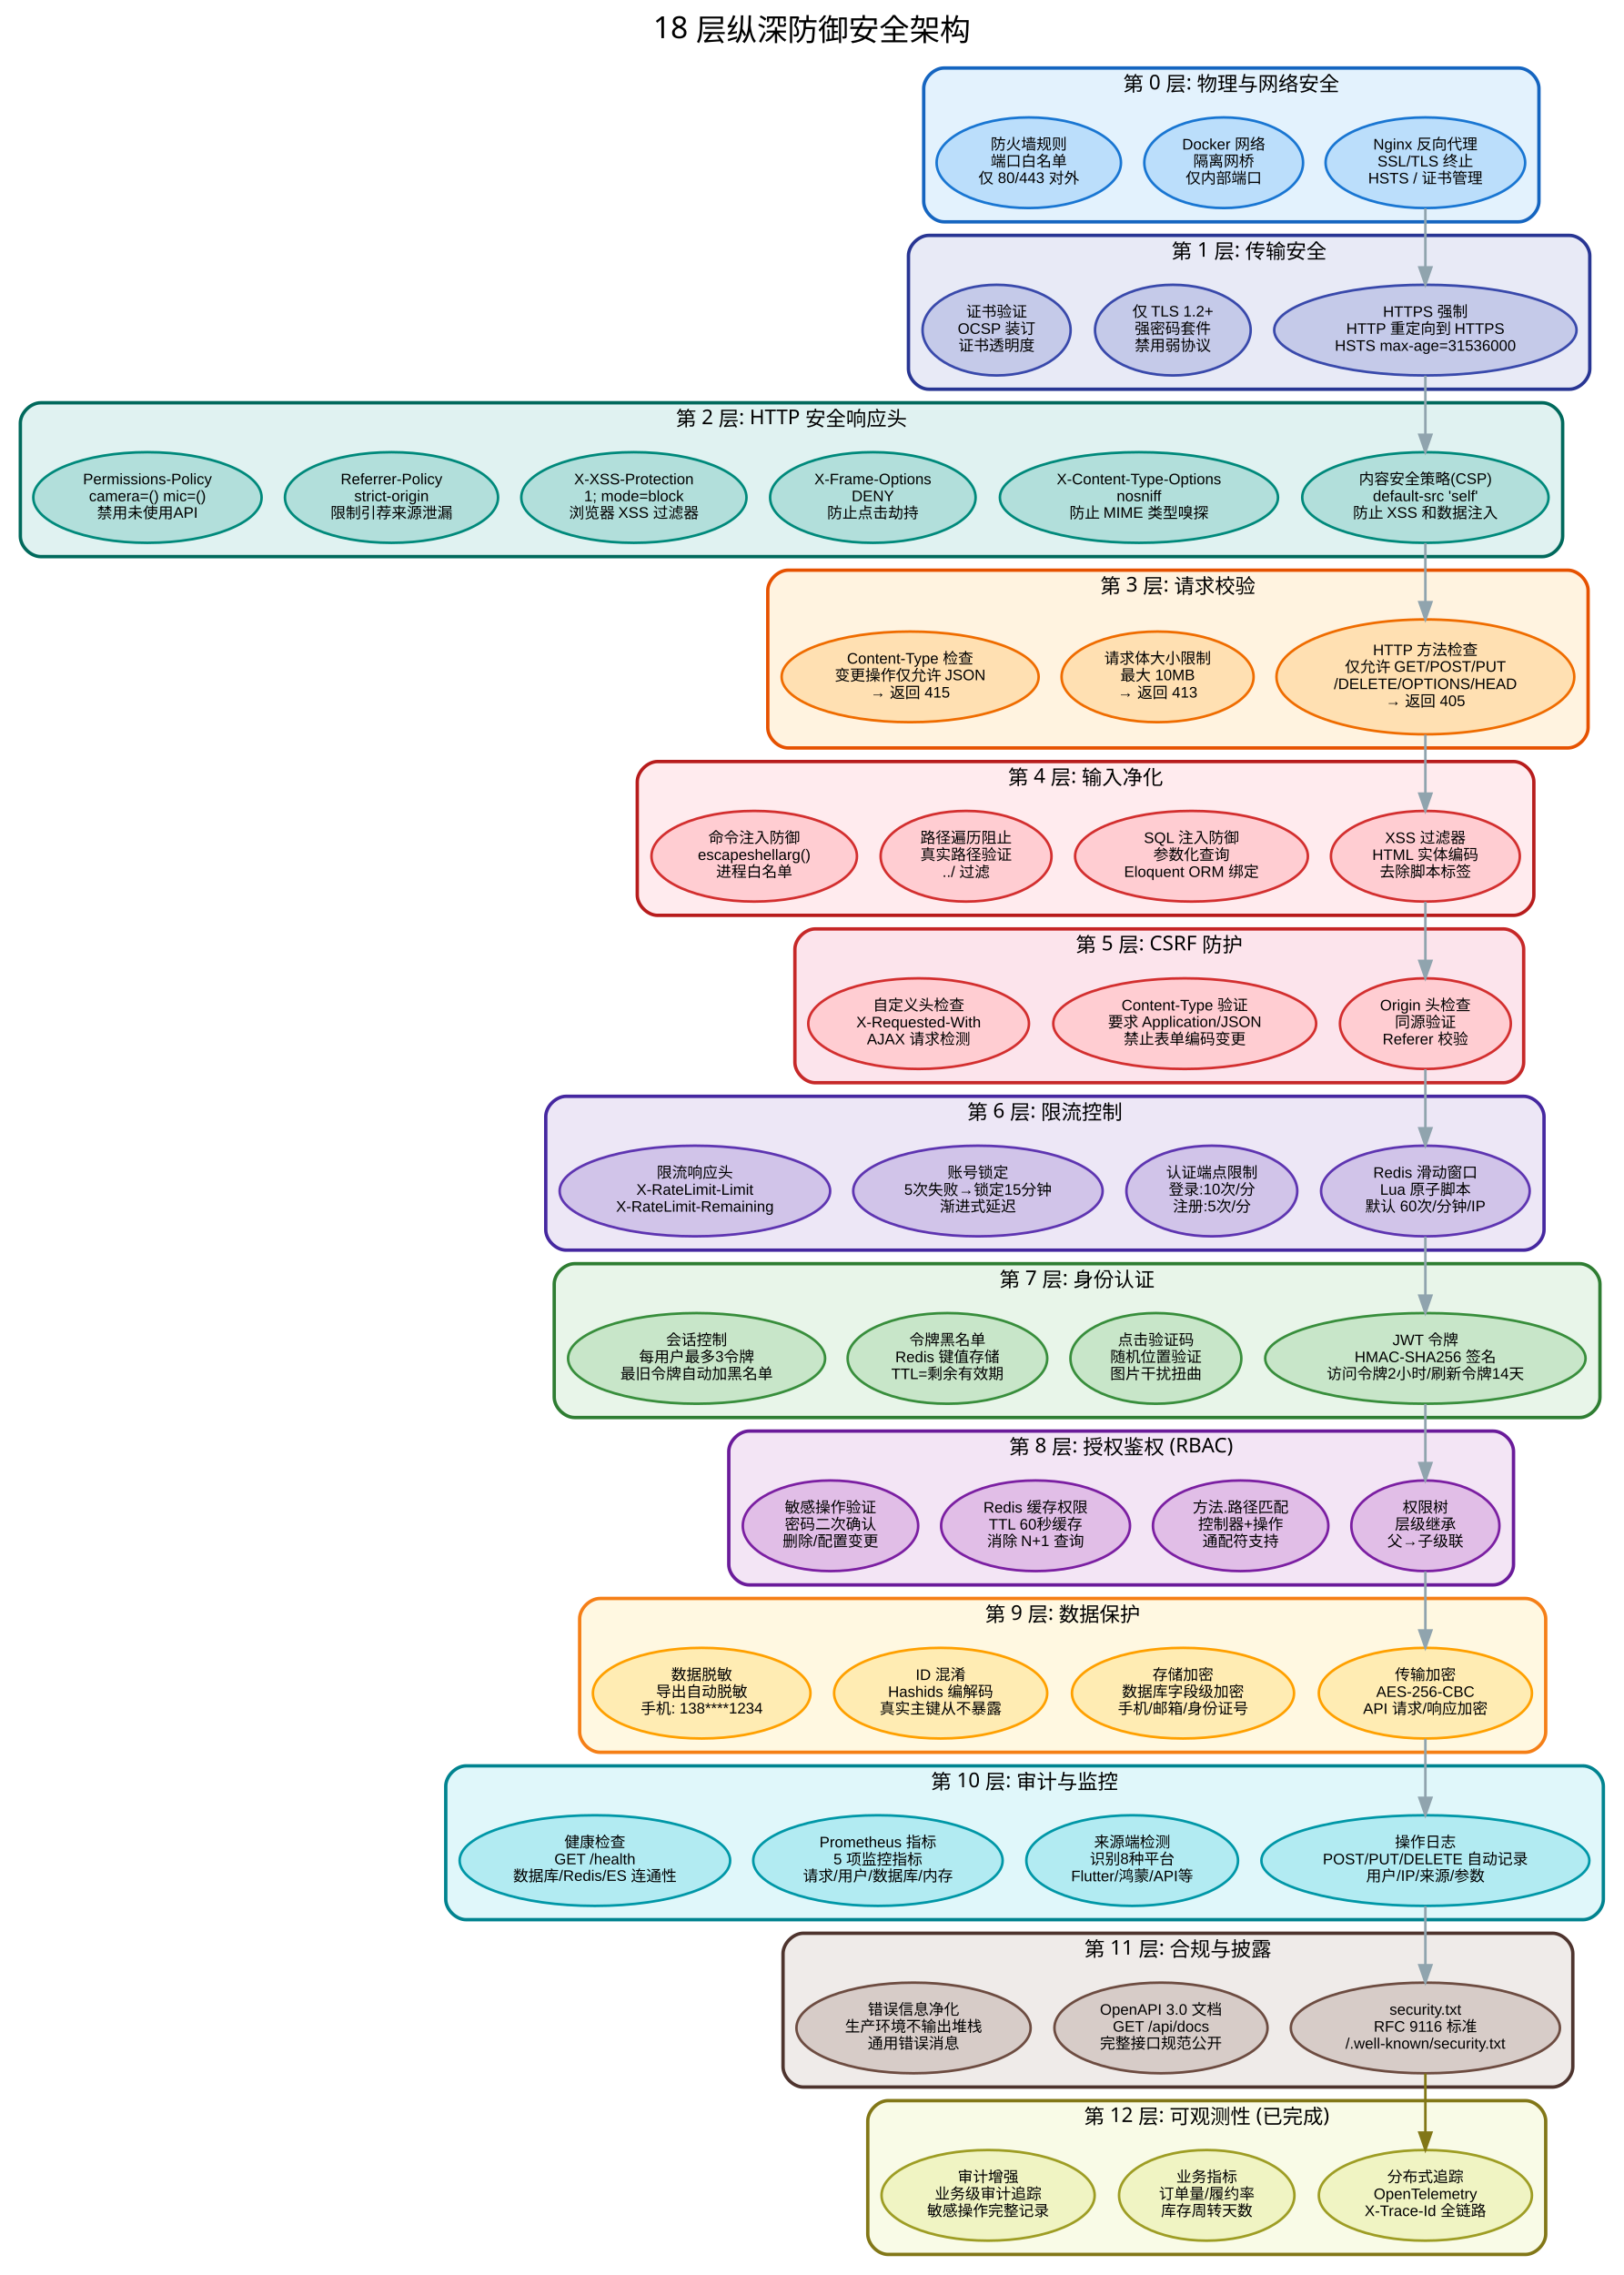
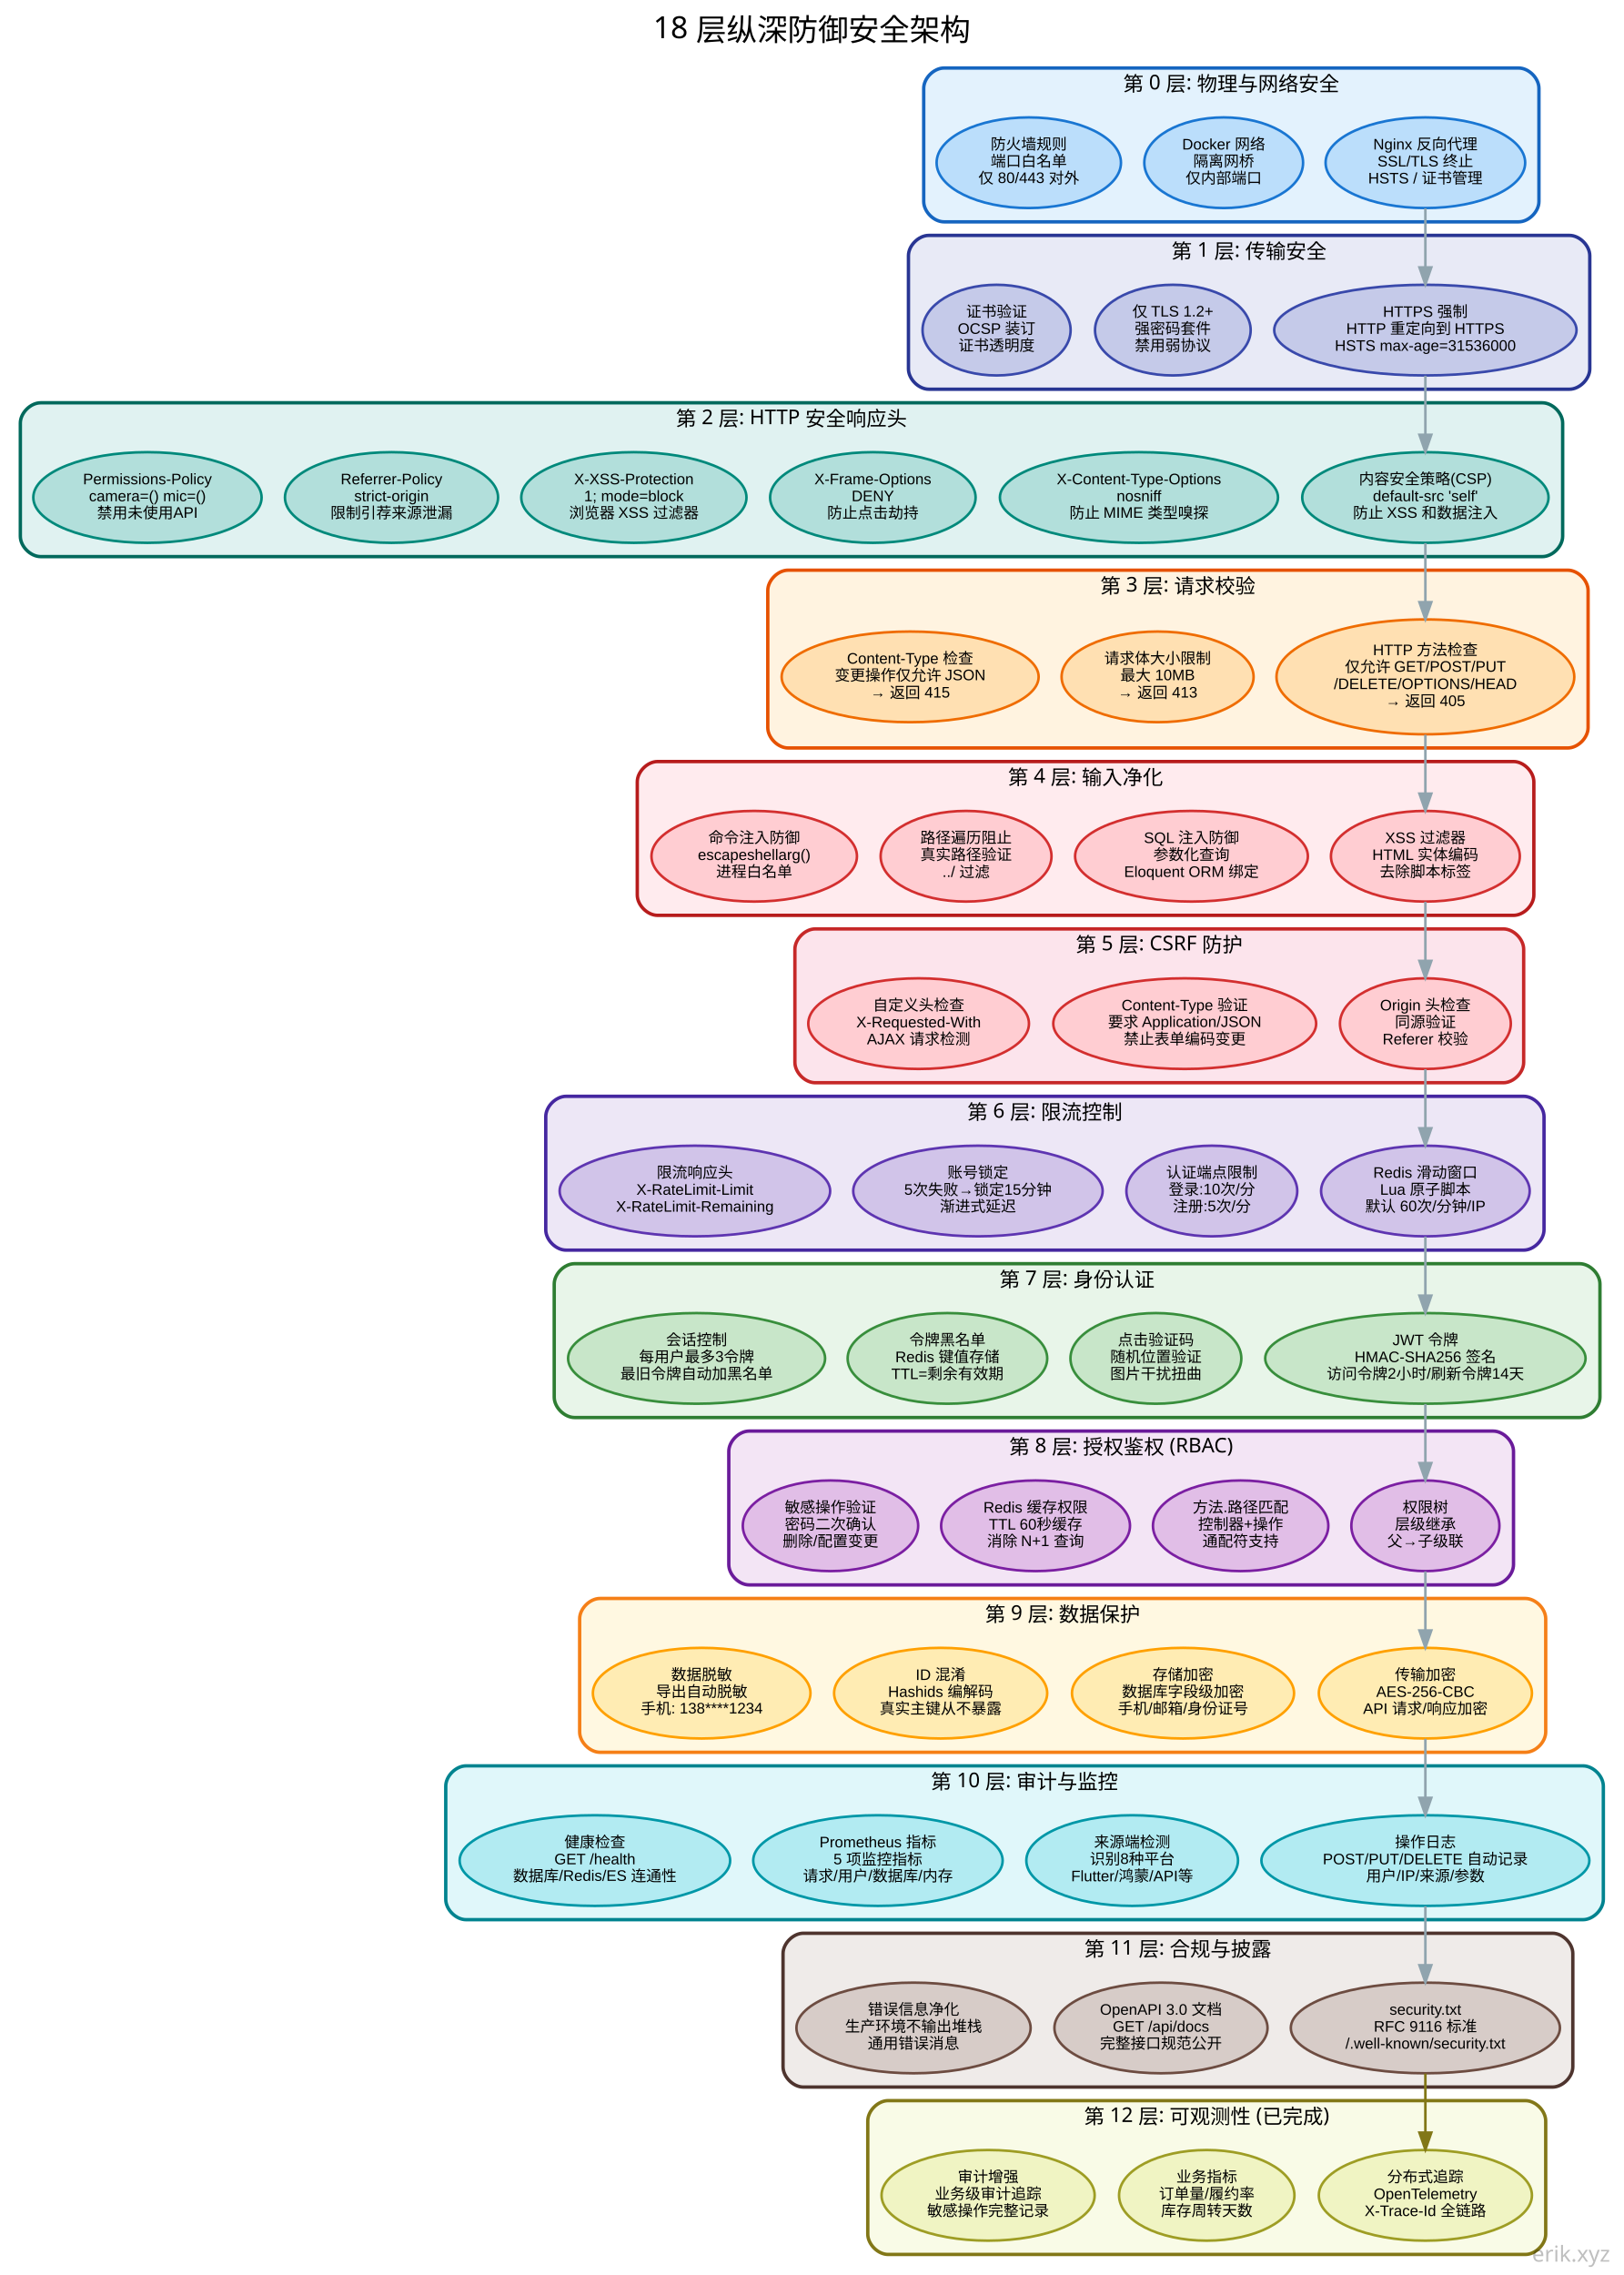
<svg xmlns="http://www.w3.org/2000/svg" width="958pt" height="1342pt" viewBox="0.00 0.00 958.00 1341.76">
  <g id="graph0" class="graph" transform="scale(1 1) rotate(0) translate(4 1337.76)">
    <text text-anchor="middle" x="475" y="-1315.36" font-family="Arial Bold" font-size="18.00">18 层纵深防御安全架构</text>
    <g id="clust1" class="cluster">
      <path fill="#e3f2fd" stroke="#1565c0" stroke-width="2" d="M553,-1207.02C553,-1207.02 892,-1207.02 892,-1207.02 898,-1207.02 904,-1213.02 904,-1219.02 904,-1219.02 904,-1285.76 904,-1285.76 904,-1291.76 898,-1297.76 892,-1297.76 892,-1297.76 553,-1297.76 553,-1297.76 547,-1297.76 541,-1291.76 541,-1285.76 541,-1285.76 541,-1219.02 541,-1219.02 541,-1213.02 547,-1207.02 553,-1207.02" />
      <text text-anchor="middle" x="722.5" y="-1284.16" font-family="Arial Bold" font-size="12.00">第 0 层: 物理与网络安全</text>
    </g>
    <g id="clust2" class="cluster">
      <path fill="#e8eaf6" stroke="#283593" stroke-width="2" d="M544,-1108.28C544,-1108.28 922,-1108.28 922,-1108.28 928,-1108.28 934,-1114.28 934,-1120.28 934,-1120.28 934,-1187.02 934,-1187.02 934,-1193.02 928,-1199.02 922,-1199.02 922,-1199.02 544,-1199.02 544,-1199.02 538,-1199.02 532,-1193.02 532,-1187.02 532,-1187.02 532,-1120.28 532,-1120.28 532,-1114.28 538,-1108.28 544,-1108.28" />
      <text text-anchor="middle" x="733" y="-1185.42" font-family="Arial Bold" font-size="12.00">第 1 层: 传输安全</text>
    </g>
    <g id="clust3" class="cluster">
      <path fill="#e0f2f1" stroke="#00695c" stroke-width="2" d="M20,-1009.54C20,-1009.54 906,-1009.54 906,-1009.54 912,-1009.54 918,-1015.54 918,-1021.54 918,-1021.54 918,-1088.28 918,-1088.28 918,-1094.28 912,-1100.28 906,-1100.28 906,-1100.28 20,-1100.28 20,-1100.28 14,-1100.28 8,-1094.28 8,-1088.28 8,-1088.28 8,-1021.54 8,-1021.54 8,-1015.54 14,-1009.54 20,-1009.54" />
      <text text-anchor="middle" x="463" y="-1086.68" font-family="Arial Bold" font-size="12.00">第 2 层: HTTP 安全响应头</text>
    </g>
    <g id="clust4" class="cluster">
      <path fill="#fff3e0" stroke="#e65100" stroke-width="2" d="M461,-896.66C461,-896.66 921,-896.66 921,-896.66 927,-896.66 933,-902.66 933,-908.66 933,-908.66 933,-989.54 933,-989.54 933,-995.54 927,-1001.54 921,-1001.54 921,-1001.54 461,-1001.54 461,-1001.54 455,-1001.54 449,-995.54 449,-989.54 449,-989.54 449,-908.66 449,-908.66 449,-902.66 455,-896.66 461,-896.66" />
      <text text-anchor="middle" x="691" y="-987.94" font-family="Arial Bold" font-size="12.00">第 3 层: 请求校验</text>
    </g>
    <g id="clust5" class="cluster">
      <path fill="#ffebee" stroke="#b71c1c" stroke-width="2" d="M384,-797.92C384,-797.92 889,-797.92 889,-797.92 895,-797.92 901,-803.92 901,-809.92 901,-809.92 901,-876.66 901,-876.66 901,-882.66 895,-888.66 889,-888.66 889,-888.66 384,-888.66 384,-888.66 378,-888.66 372,-882.66 372,-876.66 372,-876.66 372,-809.92 372,-809.92 372,-803.92 378,-797.92 384,-797.92" />
      <text text-anchor="middle" x="636.5" y="-875.06" font-family="Arial Bold" font-size="12.00">第 4 层: 输入净化</text>
    </g>
    <g id="clust6" class="cluster">
      <path fill="#fce4ec" stroke="#c62828" stroke-width="2" d="M477,-699.18C477,-699.18 883,-699.18 883,-699.18 889,-699.18 895,-705.18 895,-711.18 895,-711.18 895,-777.92 895,-777.92 895,-783.92 889,-789.92 883,-789.92 883,-789.92 477,-789.92 477,-789.92 471,-789.92 465,-783.92 465,-777.92 465,-777.92 465,-711.18 465,-711.18 465,-705.18 471,-699.18 477,-699.18" />
      <text text-anchor="middle" x="680" y="-776.32" font-family="Arial Bold" font-size="12.00">第 5 层: CSRF 防护</text>
    </g>
    <g id="clust7" class="cluster">
      <path fill="#ede7f6" stroke="#4527a0" stroke-width="2" d="M330,-600.44C330,-600.44 895,-600.44 895,-600.44 901,-600.44 907,-606.44 907,-612.44 907,-612.44 907,-679.18 907,-679.18 907,-685.18 901,-691.18 895,-691.18 895,-691.18 330,-691.18 330,-691.18 324,-691.18 318,-685.18 318,-679.18 318,-679.18 318,-612.44 318,-612.44 318,-606.44 324,-600.44 330,-600.44" />
      <text text-anchor="middle" x="612.5" y="-677.58" font-family="Arial Bold" font-size="12.00">第 6 层: 限流控制</text>
    </g>
    <g id="clust8" class="cluster">
      <path fill="#e8f5e9" stroke="#2e7d32" stroke-width="2" d="M335,-501.7C335,-501.7 928,-501.7 928,-501.7 934,-501.7 940,-507.7 940,-513.7 940,-513.7 940,-580.44 940,-580.44 940,-586.44 934,-592.44 928,-592.44 928,-592.44 335,-592.44 335,-592.44 329,-592.44 323,-586.44 323,-580.44 323,-580.44 323,-513.7 323,-513.7 323,-507.7 329,-501.7 335,-501.7" />
      <text text-anchor="middle" x="631.5" y="-578.84" font-family="Arial Bold" font-size="12.00">第 7 层: 身份认证</text>
    </g>
    <g id="clust9" class="cluster">
      <path fill="#f3e5f5" stroke="#6a1b9a" stroke-width="2" d="M438,-402.96C438,-402.96 877,-402.96 877,-402.96 883,-402.96 889,-408.96 889,-414.96 889,-414.96 889,-481.7 889,-481.7 889,-487.7 883,-493.7 877,-493.7 877,-493.7 438,-493.7 438,-493.7 432,-493.7 426,-487.7 426,-481.7 426,-481.7 426,-414.96 426,-414.96 426,-408.96 432,-402.96 438,-402.96" />
      <text text-anchor="middle" x="657.5" y="-480.1" font-family="Arial Bold" font-size="12.00">第 8 层: 授权鉴权 (RBAC)</text>
    </g>
    <g id="clust10" class="cluster">
      <path fill="#fff8e1" stroke="#f57f17" stroke-width="2" d="M350,-304.22C350,-304.22 896,-304.22 896,-304.22 902,-304.22 908,-310.22 908,-316.22 908,-316.22 908,-382.96 908,-382.96 908,-388.96 902,-394.96 896,-394.96 896,-394.96 350,-394.96 350,-394.96 344,-394.96 338,-388.96 338,-382.96 338,-382.96 338,-316.22 338,-316.22 338,-310.22 344,-304.22 350,-304.22" />
      <text text-anchor="middle" x="623" y="-381.36" font-family="Arial Bold" font-size="12.00">第 9 层: 数据保护</text>
    </g>
    <g id="clust11" class="cluster">
      <path fill="#e0f7fa" stroke="#00838f" stroke-width="2" d="M271,-205.48C271,-205.48 930,-205.48 930,-205.48 936,-205.48 942,-211.48 942,-217.48 942,-217.48 942,-284.22 942,-284.22 942,-290.22 936,-296.22 930,-296.22 930,-296.22 271,-296.22 271,-296.22 265,-296.22 259,-290.22 259,-284.22 259,-284.22 259,-217.48 259,-217.48 259,-211.48 265,-205.48 271,-205.48" />
      <text text-anchor="middle" x="600.5" y="-282.62" font-family="Arial Bold" font-size="12.00">第 10 层: 审计与监控</text>
    </g>
    <g id="clust12" class="cluster">
      <path fill="#efebe9" stroke="#4e342e" stroke-width="2" d="M470,-106.74C470,-106.74 912,-106.74 912,-106.74 918,-106.74 924,-112.74 924,-118.74 924,-118.74 924,-185.48 924,-185.48 924,-191.48 918,-197.48 912,-197.48 912,-197.48 470,-197.48 470,-197.48 464,-197.48 458,-191.48 458,-185.48 458,-185.48 458,-118.74 458,-118.74 458,-112.74 464,-106.74 470,-106.74" />
      <text text-anchor="middle" x="691" y="-183.88" font-family="Arial Bold" font-size="12.00">第 11 层: 合规与披露</text>
    </g>
    <g id="clust13" class="cluster">
      <path fill="#f9fbe7" stroke="#827717" stroke-width="2" d="M520,-8C520,-8 896,-8 896,-8 902,-8 908,-14 908,-20 908,-20 908,-86.74 908,-86.74 908,-92.74 902,-98.74 896,-98.74 896,-98.74 520,-98.74 520,-98.74 514,-98.74 508,-92.74 508,-86.74 508,-86.74 508,-20 508,-20 508,-14 514,-8 520,-8" />
      <text text-anchor="middle" x="708" y="-85.14" font-family="Arial Bold" font-size="12.00">第 12 层: 可观测性 (已完成)</text>
    </g>
    <g id="node1" class="node">
      <ellipse fill="#bbdefb" stroke="#1976d2" stroke-width="1.5" cx="837" cy="-1241.89" rx="58.88" ry="26.74" />
      <text text-anchor="middle" x="837" y="-1249.69" font-family="Arial" font-size="9.00">Nginx 反向代理</text>
      <text text-anchor="middle" x="837" y="-1239.69" font-family="Arial" font-size="9.00">SSL/TLS 终止</text>
      <text text-anchor="middle" x="837" y="-1229.69" font-family="Arial" font-size="9.00">HSTS / 证书管理</text>
    </g>
    <g id="node4" class="node">
      <ellipse fill="#c5cae9" stroke="#3949ab" stroke-width="1.5" cx="837" cy="-1143.15" rx="89.19" ry="26.74" />
      <text text-anchor="middle" x="837" y="-1150.95" font-family="Arial" font-size="9.00">HTTPS 强制</text>
      <text text-anchor="middle" x="837" y="-1140.95" font-family="Arial" font-size="9.00">HTTP 重定向到 HTTPS</text>
      <text text-anchor="middle" x="837" y="-1130.95" font-family="Arial" font-size="9.00">HSTS max-age=31536000</text>
    </g>
    <g id="edge1" class="edge">
      <path fill="none" stroke="#90a4ae" stroke-width="1.5" d="M837,-1214.97C837,-1204.34 837,-1191.86 837,-1180.36" />
      <polygon fill="#90a4ae" stroke="#90a4ae" stroke-width="1.5" points="840.5,-1180.15 837,-1170.15 833.5,-1180.15 840.5,-1180.15" />
    </g>
    <g id="node2" class="node">
      <ellipse fill="#bbdefb" stroke="#1976d2" stroke-width="1.5" cx="718" cy="-1241.89" rx="46.84" ry="26.74" />
      <text text-anchor="middle" x="718" y="-1249.69" font-family="Arial" font-size="9.00">Docker 网络</text>
      <text text-anchor="middle" x="718" y="-1239.69" font-family="Arial" font-size="9.00">隔离网桥</text>
      <text text-anchor="middle" x="718" y="-1229.69" font-family="Arial" font-size="9.00">仅内部端口</text>
    </g>
    <g id="node3" class="node">
      <ellipse fill="#bbdefb" stroke="#1976d2" stroke-width="1.5" cx="603" cy="-1241.89" rx="54.39" ry="26.74" />
      <text text-anchor="middle" x="603" y="-1249.69" font-family="Arial" font-size="9.00">防火墙规则</text>
      <text text-anchor="middle" x="603" y="-1239.69" font-family="Arial" font-size="9.00">端口白名单</text>
      <text text-anchor="middle" x="603" y="-1229.69" font-family="Arial" font-size="9.00">仅 80/443 对外</text>
    </g>
    <g id="node7" class="node">
      <ellipse fill="#b2dfdb" stroke="#00897b" stroke-width="1.5" cx="837" cy="-1044.41" rx="72.66" ry="26.74" />
      <text text-anchor="middle" x="837" y="-1052.21" font-family="Arial" font-size="9.00">内容安全策略(CSP)</text>
      <text text-anchor="middle" x="837" y="-1042.21" font-family="Arial" font-size="9.00">default-src 'self'</text>
      <text text-anchor="middle" x="837" y="-1032.21" font-family="Arial" font-size="9.00">防止 XSS 和数据注入</text>
    </g>
    <g id="edge2" class="edge">
      <path fill="none" stroke="#90a4ae" stroke-width="1.5" d="M837,-1116.23C837,-1105.6 837,-1093.12 837,-1081.62" />
      <polygon fill="#90a4ae" stroke="#90a4ae" stroke-width="1.5" points="840.5,-1081.41 837,-1071.41 833.5,-1081.41 840.5,-1081.41" />
    </g>
    <g id="node5" class="node">
      <ellipse fill="#c5cae9" stroke="#3949ab" stroke-width="1.5" cx="688" cy="-1143.15" rx="45.92" ry="26.74" />
      <text text-anchor="middle" x="688" y="-1150.95" font-family="Arial" font-size="9.00">仅 TLS 1.2+</text>
      <text text-anchor="middle" x="688" y="-1140.95" font-family="Arial" font-size="9.00">强密码套件</text>
      <text text-anchor="middle" x="688" y="-1130.95" font-family="Arial" font-size="9.00">禁用弱协议</text>
    </g>
    <g id="node6" class="node">
      <ellipse fill="#c5cae9" stroke="#3949ab" stroke-width="1.5" cx="584" cy="-1143.15" rx="43.68" ry="26.74" />
      <text text-anchor="middle" x="584" y="-1150.95" font-family="Arial" font-size="9.00">证书验证</text>
      <text text-anchor="middle" x="584" y="-1140.95" font-family="Arial" font-size="9.00">OCSP 装订</text>
      <text text-anchor="middle" x="584" y="-1130.95" font-family="Arial" font-size="9.00">证书透明度</text>
    </g>
    <g id="node13" class="node">
      <ellipse fill="#ffe0b2" stroke="#ef6c00" stroke-width="1.5" cx="837" cy="-938.6" rx="87.86" ry="33.88" />
      <text text-anchor="middle" x="837" y="-951.4" font-family="Arial" font-size="9.00">HTTP 方法检查</text>
      <text text-anchor="middle" x="837" y="-941.4" font-family="Arial" font-size="9.00">仅允许 GET/POST/PUT</text>
      <text text-anchor="middle" x="837" y="-931.4" font-family="Arial" font-size="9.00">/DELETE/OPTIONS/HEAD</text>
      <text text-anchor="middle" x="837" y="-921.4" font-family="Arial" font-size="9.00">→ 返回 405</text>
    </g>
    <g id="edge3" class="edge">
      <path fill="none" stroke="#90a4ae" stroke-width="1.5" d="M837,-1017.49C837,-1006.99 837,-994.58 837,-982.79" />
      <polygon fill="#90a4ae" stroke="#90a4ae" stroke-width="1.5" points="840.5,-982.65 837,-972.65 833.5,-982.65 840.5,-982.65" />
    </g>
    <g id="node8" class="node">
      <ellipse fill="#b2dfdb" stroke="#00897b" stroke-width="1.5" cx="668" cy="-1044.41" rx="82.05" ry="26.74" />
      <text text-anchor="middle" x="668" y="-1052.21" font-family="Arial" font-size="9.00">X-Content-Type-Options</text>
      <text text-anchor="middle" x="668" y="-1042.21" font-family="Arial" font-size="9.00">nosniff</text>
      <text text-anchor="middle" x="668" y="-1032.21" font-family="Arial" font-size="9.00">防止 MIME 类型嗅探</text>
    </g>
    <g id="node9" class="node">
      <ellipse fill="#b2dfdb" stroke="#00897b" stroke-width="1.5" cx="511" cy="-1044.41" rx="60.62" ry="26.74" />
      <text text-anchor="middle" x="511" y="-1052.21" font-family="Arial" font-size="9.00">X-Frame-Options</text>
      <text text-anchor="middle" x="511" y="-1042.21" font-family="Arial" font-size="9.00">DENY</text>
      <text text-anchor="middle" x="511" y="-1032.21" font-family="Arial" font-size="9.00">防止点击劫持</text>
    </g>
    <g id="node10" class="node">
      <ellipse fill="#b2dfdb" stroke="#00897b" stroke-width="1.5" cx="370" cy="-1044.41" rx="66.44" ry="26.74" />
      <text text-anchor="middle" x="370" y="-1052.21" font-family="Arial" font-size="9.00">X-XSS-Protection</text>
      <text text-anchor="middle" x="370" y="-1042.21" font-family="Arial" font-size="9.00">1; mode=block</text>
      <text text-anchor="middle" x="370" y="-1032.21" font-family="Arial" font-size="9.00">浏览器 XSS 过滤器</text>
    </g>
    <g id="node11" class="node">
      <ellipse fill="#b2dfdb" stroke="#00897b" stroke-width="1.5" cx="227" cy="-1044.41" rx="62.87" ry="26.74" />
      <text text-anchor="middle" x="227" y="-1052.21" font-family="Arial" font-size="9.00">Referrer-Policy</text>
      <text text-anchor="middle" x="227" y="-1042.21" font-family="Arial" font-size="9.00">strict-origin</text>
      <text text-anchor="middle" x="227" y="-1032.21" font-family="Arial" font-size="9.00">限制引荐来源泄漏</text>
    </g>
    <g id="node12" class="node">
      <ellipse fill="#b2dfdb" stroke="#00897b" stroke-width="1.5" cx="83" cy="-1044.41" rx="67.35" ry="26.74" />
      <text text-anchor="middle" x="83" y="-1052.21" font-family="Arial" font-size="9.00">Permissions-Policy</text>
      <text text-anchor="middle" x="83" y="-1042.21" font-family="Arial" font-size="9.00">camera=() mic=()</text>
      <text text-anchor="middle" x="83" y="-1032.21" font-family="Arial" font-size="9.00">禁用未使用API</text>
    </g>
    <g id="node16" class="node">
      <ellipse fill="#ffcdd2" stroke="#d32f2f" stroke-width="1.5" cx="837" cy="-832.79" rx="55.72" ry="26.74" />
      <text text-anchor="middle" x="837" y="-840.59" font-family="Arial" font-size="9.00">XSS 过滤器</text>
      <text text-anchor="middle" x="837" y="-830.59" font-family="Arial" font-size="9.00">HTML 实体编码</text>
      <text text-anchor="middle" x="837" y="-820.59" font-family="Arial" font-size="9.00">去除脚本标签</text>
    </g>
    <g id="edge4" class="edge">
      <path fill="none" stroke="#90a4ae" stroke-width="1.5" d="M837,-904.47C837,-893.5 837,-881.23 837,-870.04" />
      <polygon fill="#90a4ae" stroke="#90a4ae" stroke-width="1.5" points="840.5,-869.71 837,-859.71 833.5,-869.71 840.5,-869.71" />
    </g>
    <g id="node14" class="node">
      <ellipse fill="#ffe0b2" stroke="#ef6c00" stroke-width="1.5" cx="679" cy="-938.6" rx="56.64" ry="26.74" />
      <text text-anchor="middle" x="679" y="-946.4" font-family="Arial" font-size="9.00">请求体大小限制</text>
      <text text-anchor="middle" x="679" y="-936.4" font-family="Arial" font-size="9.00">最大 10MB</text>
      <text text-anchor="middle" x="679" y="-926.4" font-family="Arial" font-size="9.00">→ 返回 413</text>
    </g>
    <g id="node15" class="node">
      <ellipse fill="#ffe0b2" stroke="#ef6c00" stroke-width="1.5" cx="533" cy="-938.6" rx="75.82" ry="26.74" />
      <text text-anchor="middle" x="533" y="-946.4" font-family="Arial" font-size="9.00">Content-Type 检查</text>
      <text text-anchor="middle" x="533" y="-936.4" font-family="Arial" font-size="9.00">变更操作仅允许 JSON</text>
      <text text-anchor="middle" x="533" y="-926.4" font-family="Arial" font-size="9.00">→ 返回 415</text>
    </g>
    <g id="node20" class="node">
      <ellipse fill="#ffcdd2" stroke="#d32f2f" stroke-width="1.5" cx="837" cy="-734.05" rx="50.41" ry="26.74" />
      <text text-anchor="middle" x="837" y="-741.85" font-family="Arial" font-size="9.00">Origin 头检查</text>
      <text text-anchor="middle" x="837" y="-731.85" font-family="Arial" font-size="9.00">同源验证</text>
      <text text-anchor="middle" x="837" y="-721.85" font-family="Arial" font-size="9.00">Referer 校验</text>
    </g>
    <g id="edge5" class="edge">
      <path fill="none" stroke="#90a4ae" stroke-width="1.5" d="M837,-805.87C837,-795.24 837,-782.76 837,-771.25" />
      <polygon fill="#90a4ae" stroke="#90a4ae" stroke-width="1.5" points="840.5,-771.05 837,-761.05 833.5,-771.05 840.5,-771.05" />
    </g>
    <g id="node17" class="node">
      <ellipse fill="#ffcdd2" stroke="#d32f2f" stroke-width="1.5" cx="699" cy="-832.79" rx="68.68" ry="26.74" />
      <text text-anchor="middle" x="699" y="-840.59" font-family="Arial" font-size="9.00">SQL 注入防御</text>
      <text text-anchor="middle" x="699" y="-830.59" font-family="Arial" font-size="9.00">参数化查询</text>
      <text text-anchor="middle" x="699" y="-820.59" font-family="Arial" font-size="9.00">Eloquent ORM 绑定</text>
    </g>
    <g id="node18" class="node">
      <ellipse fill="#ffcdd2" stroke="#d32f2f" stroke-width="1.5" cx="566" cy="-832.79" rx="50.41" ry="26.74" />
      <text text-anchor="middle" x="566" y="-840.59" font-family="Arial" font-size="9.00">路径遍历阻止</text>
      <text text-anchor="middle" x="566" y="-830.59" font-family="Arial" font-size="9.00">真实路径验证</text>
      <text text-anchor="middle" x="566" y="-820.59" font-family="Arial" font-size="9.00">../ 过滤</text>
    </g>
    <g id="node19" class="node">
      <ellipse fill="#ffcdd2" stroke="#d32f2f" stroke-width="1.5" cx="441" cy="-832.79" rx="60.62" ry="26.74" />
      <text text-anchor="middle" x="441" y="-840.59" font-family="Arial" font-size="9.00">命令注入防御</text>
      <text text-anchor="middle" x="441" y="-830.59" font-family="Arial" font-size="9.00">escapeshellarg()</text>
      <text text-anchor="middle" x="441" y="-820.59" font-family="Arial" font-size="9.00">进程白名单</text>
    </g>
    <g id="node23" class="node">
      <ellipse fill="#d1c4e9" stroke="#5e35b1" stroke-width="1.5" cx="837" cy="-635.31" rx="61.54" ry="26.74" />
      <text text-anchor="middle" x="837" y="-643.11" font-family="Arial" font-size="9.00">Redis 滑动窗口</text>
      <text text-anchor="middle" x="837" y="-633.11" font-family="Arial" font-size="9.00">Lua 原子脚本</text>
      <text text-anchor="middle" x="837" y="-623.11" font-family="Arial" font-size="9.00">默认 60次/分钟/IP</text>
    </g>
    <g id="edge6" class="edge">
      <path fill="none" stroke="#90a4ae" stroke-width="1.5" d="M837,-707.13C837,-696.5 837,-684.02 837,-672.51" />
      <polygon fill="#90a4ae" stroke="#90a4ae" stroke-width="1.5" points="840.5,-672.31 837,-662.31 833.5,-672.31 840.5,-672.31" />
    </g>
    <g id="node21" class="node">
      <ellipse fill="#ffcdd2" stroke="#d32f2f" stroke-width="1.5" cx="695" cy="-734.05" rx="77.56" ry="26.74" />
      <text text-anchor="middle" x="695" y="-741.85" font-family="Arial" font-size="9.00">Content-Type 验证</text>
      <text text-anchor="middle" x="695" y="-731.85" font-family="Arial" font-size="9.00">要求 Application/JSON</text>
      <text text-anchor="middle" x="695" y="-721.85" font-family="Arial" font-size="9.00">禁止表单编码变更</text>
    </g>
    <g id="node22" class="node">
      <ellipse fill="#ffcdd2" stroke="#d32f2f" stroke-width="1.5" cx="538" cy="-734.05" rx="65.11" ry="26.74" />
      <text text-anchor="middle" x="538" y="-741.85" font-family="Arial" font-size="9.00">自定义头检查</text>
      <text text-anchor="middle" x="538" y="-731.85" font-family="Arial" font-size="9.00">X-Requested-With</text>
      <text text-anchor="middle" x="538" y="-721.85" font-family="Arial" font-size="9.00">AJAX 请求检测</text>
    </g>
    <g id="node27" class="node">
      <ellipse fill="#c8e6c9" stroke="#388e3c" stroke-width="1.5" cx="837" cy="-536.57" rx="94.51" ry="26.74" />
      <text text-anchor="middle" x="837" y="-544.37" font-family="Arial" font-size="9.00">JWT 令牌</text>
      <text text-anchor="middle" x="837" y="-534.37" font-family="Arial" font-size="9.00">HMAC-SHA256 签名</text>
      <text text-anchor="middle" x="837" y="-524.37" font-family="Arial" font-size="9.00">访问令牌2小时/刷新令牌14天</text>
    </g>
    <g id="edge7" class="edge">
      <path fill="none" stroke="#90a4ae" stroke-width="1.5" d="M837,-608.39C837,-597.76 837,-585.28 837,-573.77" />
      <polygon fill="#90a4ae" stroke="#90a4ae" stroke-width="1.5" points="840.5,-573.57 837,-563.57 833.5,-573.57 840.5,-573.57" />
    </g>
    <g id="node24" class="node">
      <ellipse fill="#d1c4e9" stroke="#5e35b1" stroke-width="1.5" cx="711" cy="-635.31" rx="50.41" ry="26.74" />
      <text text-anchor="middle" x="711" y="-643.11" font-family="Arial" font-size="9.00">认证端点限制</text>
      <text text-anchor="middle" x="711" y="-633.11" font-family="Arial" font-size="9.00">登录:10次/分</text>
      <text text-anchor="middle" x="711" y="-623.11" font-family="Arial" font-size="9.00">注册:5次/分</text>
    </g>
    <g id="node25" class="node">
      <ellipse fill="#d1c4e9" stroke="#5e35b1" stroke-width="1.5" cx="573" cy="-635.31" rx="73.58" ry="26.74" />
      <text text-anchor="middle" x="573" y="-643.11" font-family="Arial" font-size="9.00">账号锁定</text>
      <text text-anchor="middle" x="573" y="-633.11" font-family="Arial" font-size="9.00">5次失败→锁定15分钟</text>
      <text text-anchor="middle" x="573" y="-623.11" font-family="Arial" font-size="9.00">渐进式延迟</text>
    </g>
    <g id="node26" class="node">
      <ellipse fill="#d1c4e9" stroke="#5e35b1" stroke-width="1.5" cx="406" cy="-635.31" rx="79.81" ry="26.74" />
      <text text-anchor="middle" x="406" y="-643.11" font-family="Arial" font-size="9.00">限流响应头</text>
      <text text-anchor="middle" x="406" y="-633.11" font-family="Arial" font-size="9.00">X-RateLimit-Limit</text>
      <text text-anchor="middle" x="406" y="-623.11" font-family="Arial" font-size="9.00">X-RateLimit-Remaining</text>
    </g>
    <g id="node31" class="node">
      <ellipse fill="#e1bee7" stroke="#7b1fa2" stroke-width="1.5" cx="837" cy="-437.83" rx="43.68" ry="26.74" />
      <text text-anchor="middle" x="837" y="-445.63" font-family="Arial" font-size="9.00">权限树</text>
      <text text-anchor="middle" x="837" y="-435.63" font-family="Arial" font-size="9.00">层级继承</text>
      <text text-anchor="middle" x="837" y="-425.63" font-family="Arial" font-size="9.00">父→子级联</text>
    </g>
    <g id="edge8" class="edge">
      <path fill="none" stroke="#90a4ae" stroke-width="1.5" d="M837,-509.65C837,-499.02 837,-486.53 837,-475.03" />
      <polygon fill="#90a4ae" stroke="#90a4ae" stroke-width="1.5" points="840.5,-474.83 837,-464.83 833.5,-474.83 840.5,-474.83" />
    </g>
    <g id="node28" class="node">
      <ellipse fill="#c8e6c9" stroke="#388e3c" stroke-width="1.5" cx="678" cy="-536.57" rx="50.41" ry="26.74" />
      <text text-anchor="middle" x="678" y="-544.37" font-family="Arial" font-size="9.00">点击验证码</text>
      <text text-anchor="middle" x="678" y="-534.37" font-family="Arial" font-size="9.00">随机位置验证</text>
      <text text-anchor="middle" x="678" y="-524.37" font-family="Arial" font-size="9.00">图片干扰扭曲</text>
    </g>
    <g id="node29" class="node">
      <ellipse fill="#c8e6c9" stroke="#388e3c" stroke-width="1.5" cx="555" cy="-536.57" rx="58.88" ry="26.74" />
      <text text-anchor="middle" x="555" y="-544.37" font-family="Arial" font-size="9.00">令牌黑名单</text>
      <text text-anchor="middle" x="555" y="-534.37" font-family="Arial" font-size="9.00">Redis 键值存储</text>
      <text text-anchor="middle" x="555" y="-524.37" font-family="Arial" font-size="9.00">TTL=剩余有效期</text>
    </g>
    <g id="node30" class="node">
      <ellipse fill="#c8e6c9" stroke="#388e3c" stroke-width="1.5" cx="407" cy="-536.57" rx="75.82" ry="26.74" />
      <text text-anchor="middle" x="407" y="-544.37" font-family="Arial" font-size="9.00">会话控制</text>
      <text text-anchor="middle" x="407" y="-534.37" font-family="Arial" font-size="9.00">每用户最多3令牌</text>
      <text text-anchor="middle" x="407" y="-524.37" font-family="Arial" font-size="9.00">最旧令牌自动加黑名单</text>
    </g>
    <g id="node35" class="node">
      <ellipse fill="#ffecb3" stroke="#ffa000" stroke-width="1.5" cx="837" cy="-339.09" rx="62.87" ry="26.74" />
      <text text-anchor="middle" x="837" y="-346.89" font-family="Arial" font-size="9.00">传输加密</text>
      <text text-anchor="middle" x="837" y="-336.89" font-family="Arial" font-size="9.00">AES-256-CBC</text>
      <text text-anchor="middle" x="837" y="-326.89" font-family="Arial" font-size="9.00">API 请求/响应加密</text>
    </g>
    <g id="edge9" class="edge">
      <path fill="none" stroke="#90a4ae" stroke-width="1.5" d="M837,-410.91C837,-400.28 837,-387.79 837,-376.29" />
      <polygon fill="#90a4ae" stroke="#90a4ae" stroke-width="1.5" points="840.5,-376.09 837,-366.09 833.5,-376.09 840.5,-376.09" />
    </g>
    <g id="node32" class="node">
      <ellipse fill="#e1bee7" stroke="#7b1fa2" stroke-width="1.5" cx="728" cy="-437.83" rx="51.74" ry="26.74" />
      <text text-anchor="middle" x="728" y="-445.63" font-family="Arial" font-size="9.00">方法.路径匹配</text>
      <text text-anchor="middle" x="728" y="-435.63" font-family="Arial" font-size="9.00">控制器+操作</text>
      <text text-anchor="middle" x="728" y="-425.63" font-family="Arial" font-size="9.00">通配符支持</text>
    </g>
    <g id="node33" class="node">
      <ellipse fill="#e1bee7" stroke="#7b1fa2" stroke-width="1.5" cx="607" cy="-437.83" rx="55.72" ry="26.74" />
      <text text-anchor="middle" x="607" y="-445.63" font-family="Arial" font-size="9.00">Redis 缓存权限</text>
      <text text-anchor="middle" x="607" y="-435.63" font-family="Arial" font-size="9.00">TTL 60秒缓存</text>
      <text text-anchor="middle" x="607" y="-425.63" font-family="Arial" font-size="9.00">消除 N+1 查询</text>
    </g>
    <g id="node34" class="node">
      <ellipse fill="#e1bee7" stroke="#7b1fa2" stroke-width="1.5" cx="486" cy="-437.83" rx="51.74" ry="26.74" />
      <text text-anchor="middle" x="486" y="-445.63" font-family="Arial" font-size="9.00">敏感操作验证</text>
      <text text-anchor="middle" x="486" y="-435.63" font-family="Arial" font-size="9.00">密码二次确认</text>
      <text text-anchor="middle" x="486" y="-425.63" font-family="Arial" font-size="9.00">删除/配置变更</text>
    </g>
    <g id="node39" class="node">
      <ellipse fill="#b2ebf2" stroke="#0097a7" stroke-width="1.5" cx="837" cy="-240.35" rx="96.75" ry="26.74" />
      <text text-anchor="middle" x="837" y="-248.15" font-family="Arial" font-size="9.00">操作日志</text>
      <text text-anchor="middle" x="837" y="-238.15" font-family="Arial" font-size="9.00">POST/PUT/DELETE 自动记录</text>
      <text text-anchor="middle" x="837" y="-228.15" font-family="Arial" font-size="9.00">用户/IP/来源/参数</text>
    </g>
    <g id="edge10" class="edge">
      <path fill="none" stroke="#90a4ae" stroke-width="1.5" d="M837,-312.17C837,-301.54 837,-289.05 837,-277.55" />
      <polygon fill="#90a4ae" stroke="#90a4ae" stroke-width="1.5" points="840.5,-277.35 837,-267.35 833.5,-277.35 840.5,-277.35" />
    </g>
    <g id="node36" class="node">
      <ellipse fill="#ffecb3" stroke="#ffa000" stroke-width="1.5" cx="694" cy="-339.09" rx="65.52" ry="26.74" />
      <text text-anchor="middle" x="694" y="-346.89" font-family="Arial" font-size="9.00">存储加密</text>
      <text text-anchor="middle" x="694" y="-336.89" font-family="Arial" font-size="9.00">数据库字段级加密</text>
      <text text-anchor="middle" x="694" y="-326.89" font-family="Arial" font-size="9.00">手机/邮箱/身份证号</text>
    </g>
    <g id="node37" class="node">
      <ellipse fill="#ffecb3" stroke="#ffa000" stroke-width="1.5" cx="551" cy="-339.09" rx="62.87" ry="26.74" />
      <text text-anchor="middle" x="551" y="-346.89" font-family="Arial" font-size="9.00">ID 混淆</text>
      <text text-anchor="middle" x="551" y="-336.89" font-family="Arial" font-size="9.00">Hashids 编解码</text>
      <text text-anchor="middle" x="551" y="-326.89" font-family="Arial" font-size="9.00">真实主键从不暴露</text>
    </g>
    <g id="node38" class="node">
      <ellipse fill="#ffecb3" stroke="#ffa000" stroke-width="1.5" cx="410" cy="-339.09" rx="64.19" ry="26.74" />
      <text text-anchor="middle" x="410" y="-346.89" font-family="Arial" font-size="9.00">数据脱敏</text>
      <text text-anchor="middle" x="410" y="-336.89" font-family="Arial" font-size="9.00">导出自动脱敏</text>
      <text text-anchor="middle" x="410" y="-326.89" font-family="Arial" font-size="9.00">手机: 138****1234</text>
    </g>
    <g id="node43" class="node">
      <ellipse fill="#d7ccc8" stroke="#6d4c41" stroke-width="1.5" cx="837" cy="-141.61" rx="79.39" ry="26.74" />
      <text text-anchor="middle" x="837" y="-149.41" font-family="Arial" font-size="9.00">security.txt</text>
      <text text-anchor="middle" x="837" y="-139.41" font-family="Arial" font-size="9.00">RFC 9116 标准</text>
      <text text-anchor="middle" x="837" y="-129.41" font-family="Arial" font-size="9.00">/.well-known/security.txt</text>
    </g>
    <g id="edge11" class="edge">
      <path fill="none" stroke="#90a4ae" stroke-width="1.5" d="M837,-213.43C837,-202.8 837,-190.31 837,-178.81" />
      <polygon fill="#90a4ae" stroke="#90a4ae" stroke-width="1.5" points="840.5,-178.61 837,-168.61 833.5,-178.61 840.5,-178.61" />
    </g>
    <g id="node40" class="node">
      <ellipse fill="#b2ebf2" stroke="#0097a7" stroke-width="1.5" cx="664" cy="-240.35" rx="62.45" ry="26.74" />
      <text text-anchor="middle" x="664" y="-248.15" font-family="Arial" font-size="9.00">来源端检测</text>
      <text text-anchor="middle" x="664" y="-238.15" font-family="Arial" font-size="9.00">识别8种平台</text>
      <text text-anchor="middle" x="664" y="-228.15" font-family="Arial" font-size="9.00">Flutter/鸿蒙/API等</text>
    </g>
    <g id="node41" class="node">
      <ellipse fill="#b2ebf2" stroke="#0097a7" stroke-width="1.5" cx="514" cy="-240.35" rx="73.58" ry="26.74" />
      <text text-anchor="middle" x="514" y="-248.15" font-family="Arial" font-size="9.00">Prometheus 指标</text>
      <text text-anchor="middle" x="514" y="-238.15" font-family="Arial" font-size="9.00">5 项监控指标</text>
      <text text-anchor="middle" x="514" y="-228.15" font-family="Arial" font-size="9.00">请求/用户/数据库/内存</text>
    </g>
    <g id="node42" class="node">
      <ellipse fill="#b2ebf2" stroke="#0097a7" stroke-width="1.5" cx="347" cy="-240.35" rx="79.81" ry="26.74" />
      <text text-anchor="middle" x="347" y="-248.15" font-family="Arial" font-size="9.00">健康检查</text>
      <text text-anchor="middle" x="347" y="-238.15" font-family="Arial" font-size="9.00">GET /health</text>
      <text text-anchor="middle" x="347" y="-228.15" font-family="Arial" font-size="9.00">数据库/Redis/ES 连通性</text>
    </g>
    <g id="node46" class="node">
      <ellipse fill="#f0f4c3" stroke="#9e9d24" stroke-width="1.5" cx="837" cy="-42.87" rx="62.87" ry="26.74" />
      <text text-anchor="middle" x="837" y="-50.67" font-family="Arial" font-size="9.00">分布式追踪</text>
      <text text-anchor="middle" x="837" y="-40.67" font-family="Arial" font-size="9.00">OpenTelemetry</text>
      <text text-anchor="middle" x="837" y="-30.67" font-family="Arial" font-size="9.00">X-Trace-Id 全链路</text>
    </g>
    <g id="edge12" class="edge">
      <path fill="none" stroke="#827717" stroke-width="1.5" d="M837,-114.69C837,-104.06 837,-91.57 837,-80.07" />
      <polygon fill="#827717" stroke="#827717" stroke-width="1.5" points="840.5,-79.87 837,-69.87 833.5,-79.87 840.5,-79.87" />
    </g>
    <g id="node44" class="node">
      <ellipse fill="#d7ccc8" stroke="#6d4c41" stroke-width="1.5" cx="681" cy="-141.61" rx="62.87" ry="26.74" />
      <text text-anchor="middle" x="681" y="-149.41" font-family="Arial" font-size="9.00">OpenAPI 3.0 文档</text>
      <text text-anchor="middle" x="681" y="-139.41" font-family="Arial" font-size="9.00">GET /api/docs</text>
      <text text-anchor="middle" x="681" y="-129.41" font-family="Arial" font-size="9.00">完整接口规范公开</text>
    </g>
    <g id="node45" class="node">
      <ellipse fill="#d7ccc8" stroke="#6d4c41" stroke-width="1.5" cx="535" cy="-141.61" rx="69.09" ry="26.74" />
      <text text-anchor="middle" x="535" y="-149.41" font-family="Arial" font-size="9.00">错误信息净化</text>
      <text text-anchor="middle" x="535" y="-139.41" font-family="Arial" font-size="9.00">生产环境不输出堆栈</text>
      <text text-anchor="middle" x="535" y="-129.41" font-family="Arial" font-size="9.00">通用错误消息</text>
    </g>
    <g id="node47" class="node">
      <ellipse fill="#f0f4c3" stroke="#9e9d24" stroke-width="1.5" cx="708" cy="-42.87" rx="51.74" ry="26.74" />
      <text text-anchor="middle" x="708" y="-50.67" font-family="Arial" font-size="9.00">业务指标</text>
      <text text-anchor="middle" x="708" y="-40.67" font-family="Arial" font-size="9.00">订单量/履约率</text>
      <text text-anchor="middle" x="708" y="-30.67" font-family="Arial" font-size="9.00">库存周转天数</text>
    </g>
    <g id="node48" class="node">
      <ellipse fill="#f0f4c3" stroke="#9e9d24" stroke-width="1.5" cx="579" cy="-42.87" rx="62.87" ry="26.74" />
      <text text-anchor="middle" x="579" y="-50.67" font-family="Arial" font-size="9.00">审计增强</text>
      <text text-anchor="middle" x="579" y="-40.67" font-family="Arial" font-size="9.00">业务级审计追踪</text>
      <text text-anchor="middle" x="579" y="-30.67" font-family="Arial" font-size="9.00">敏感操作完整记录</text>
    </g>
  </g>
+   <text x="950" y="1334" font-size="13" fill="rgba(0,0,0,0.25)" font-family="sans-serif" text-anchor="end">erik.xyz</text>
</svg>
